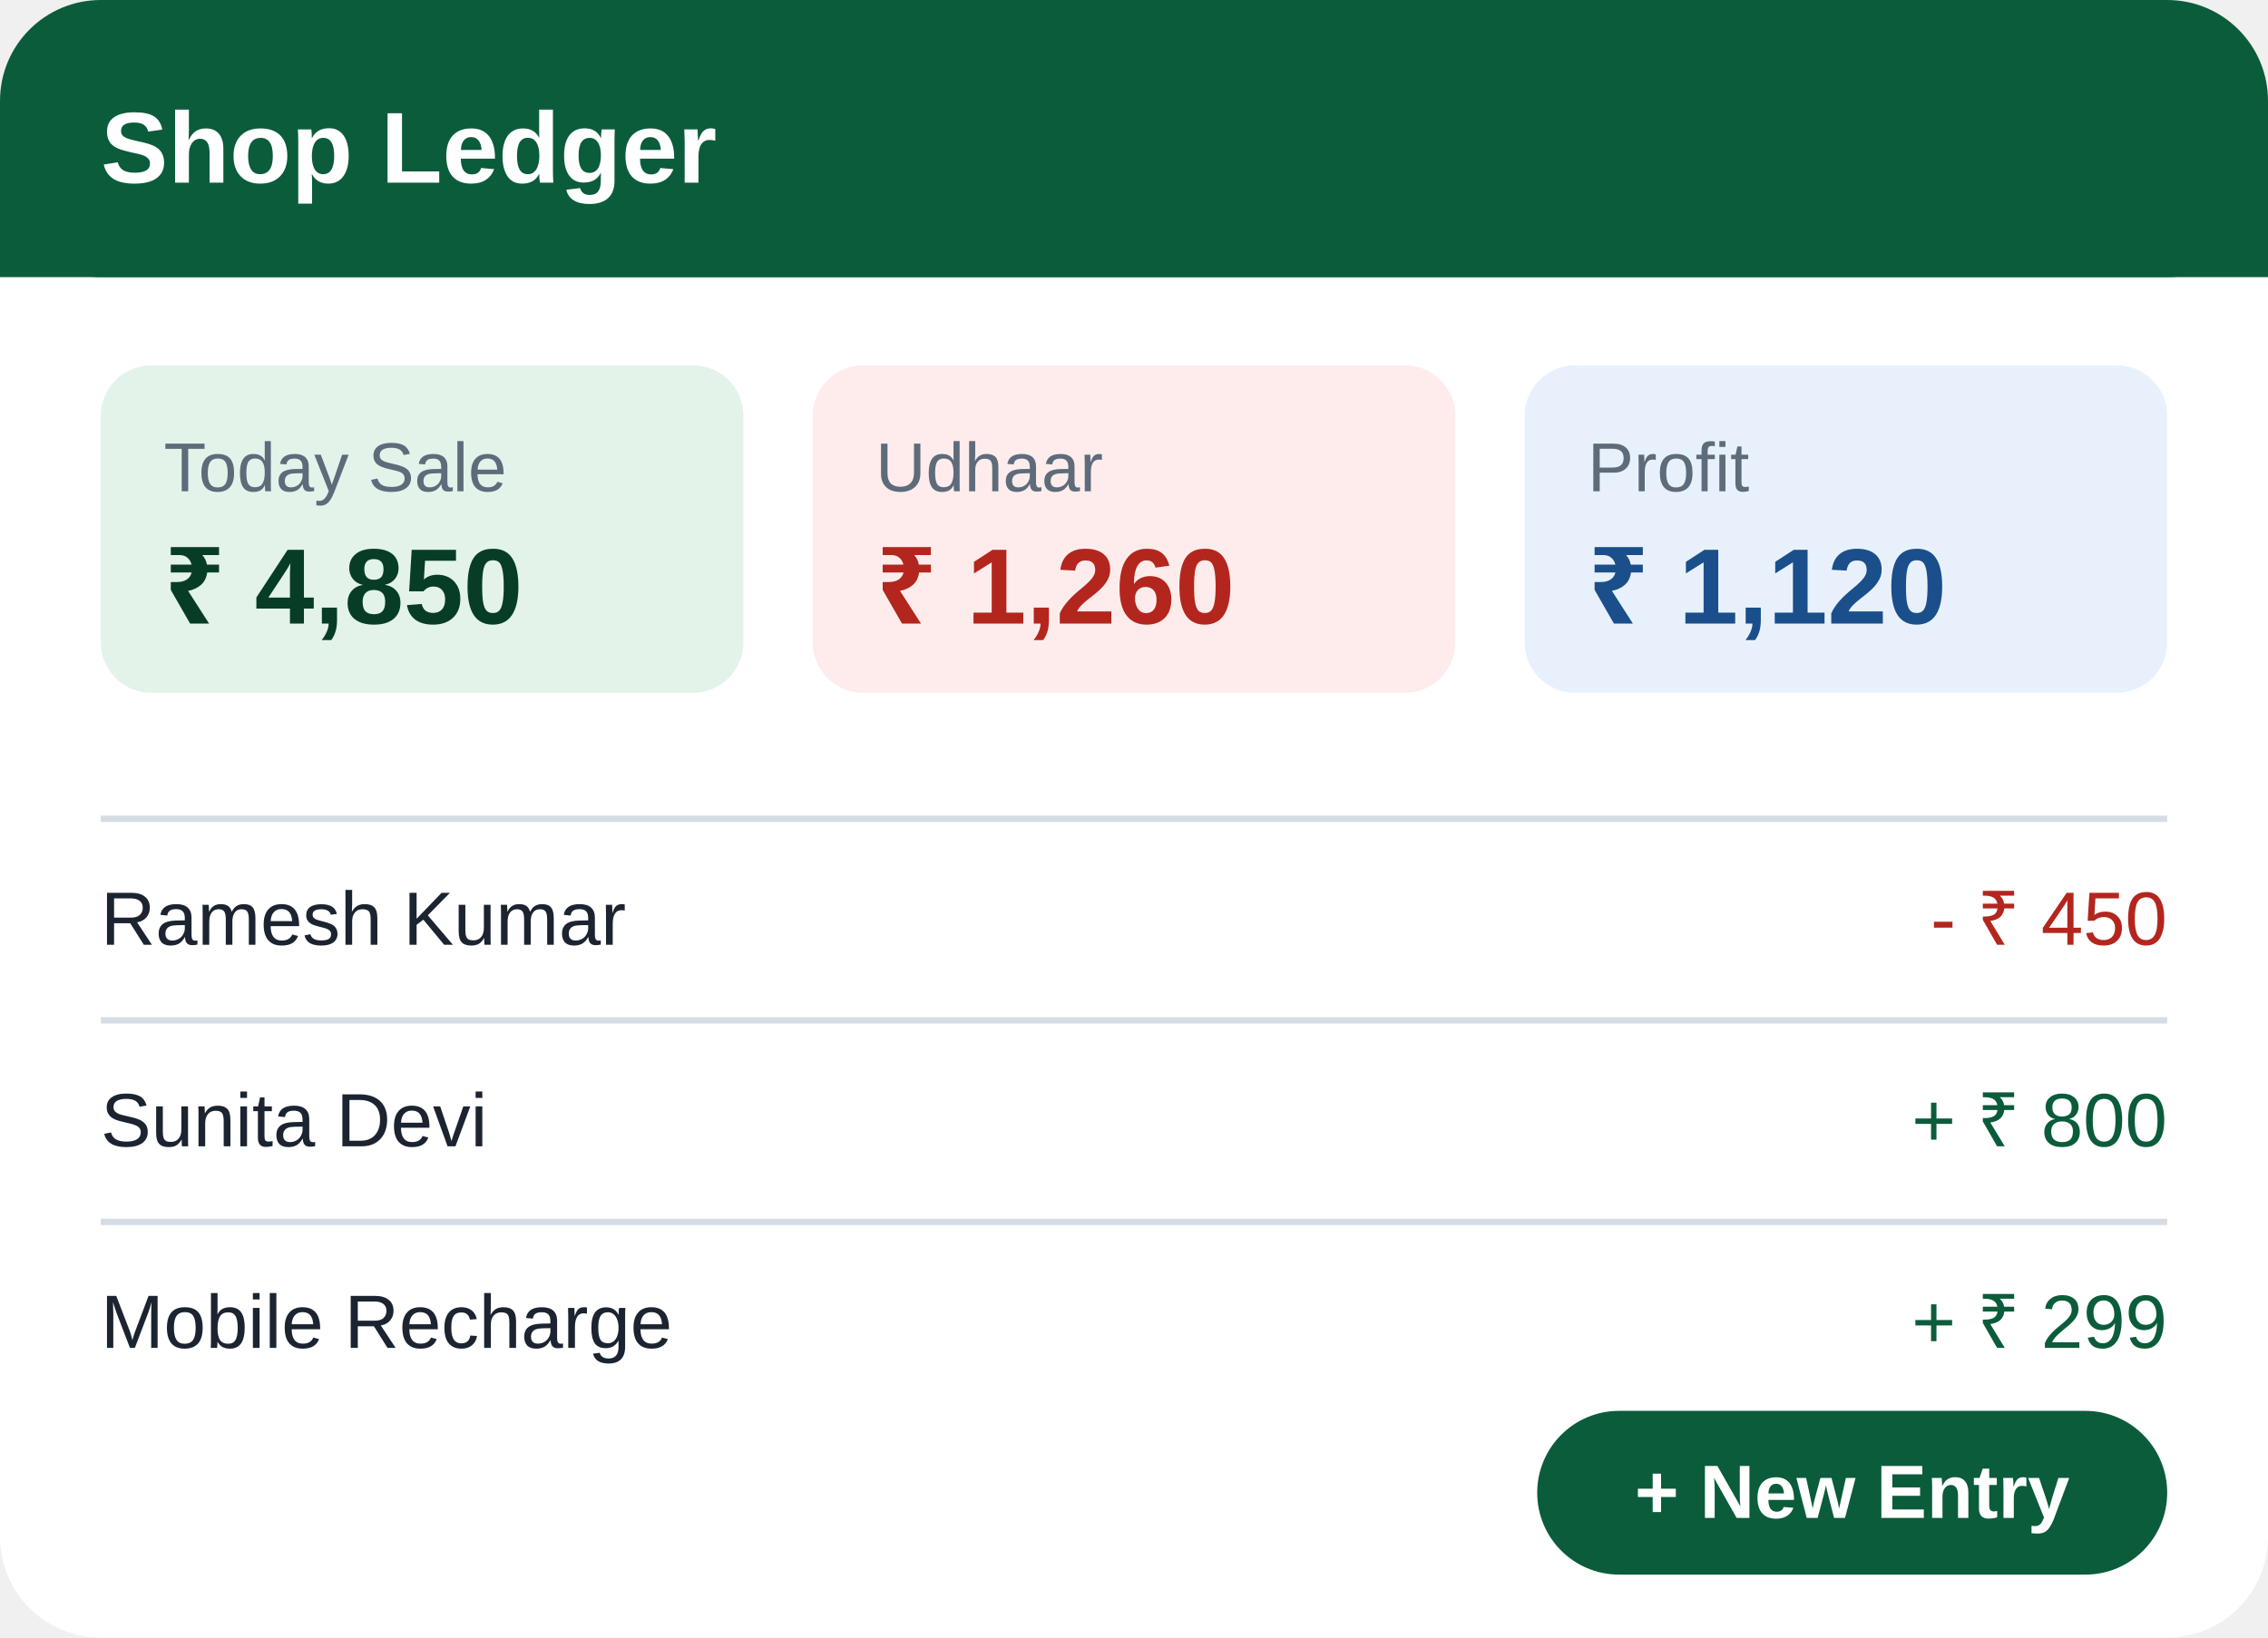
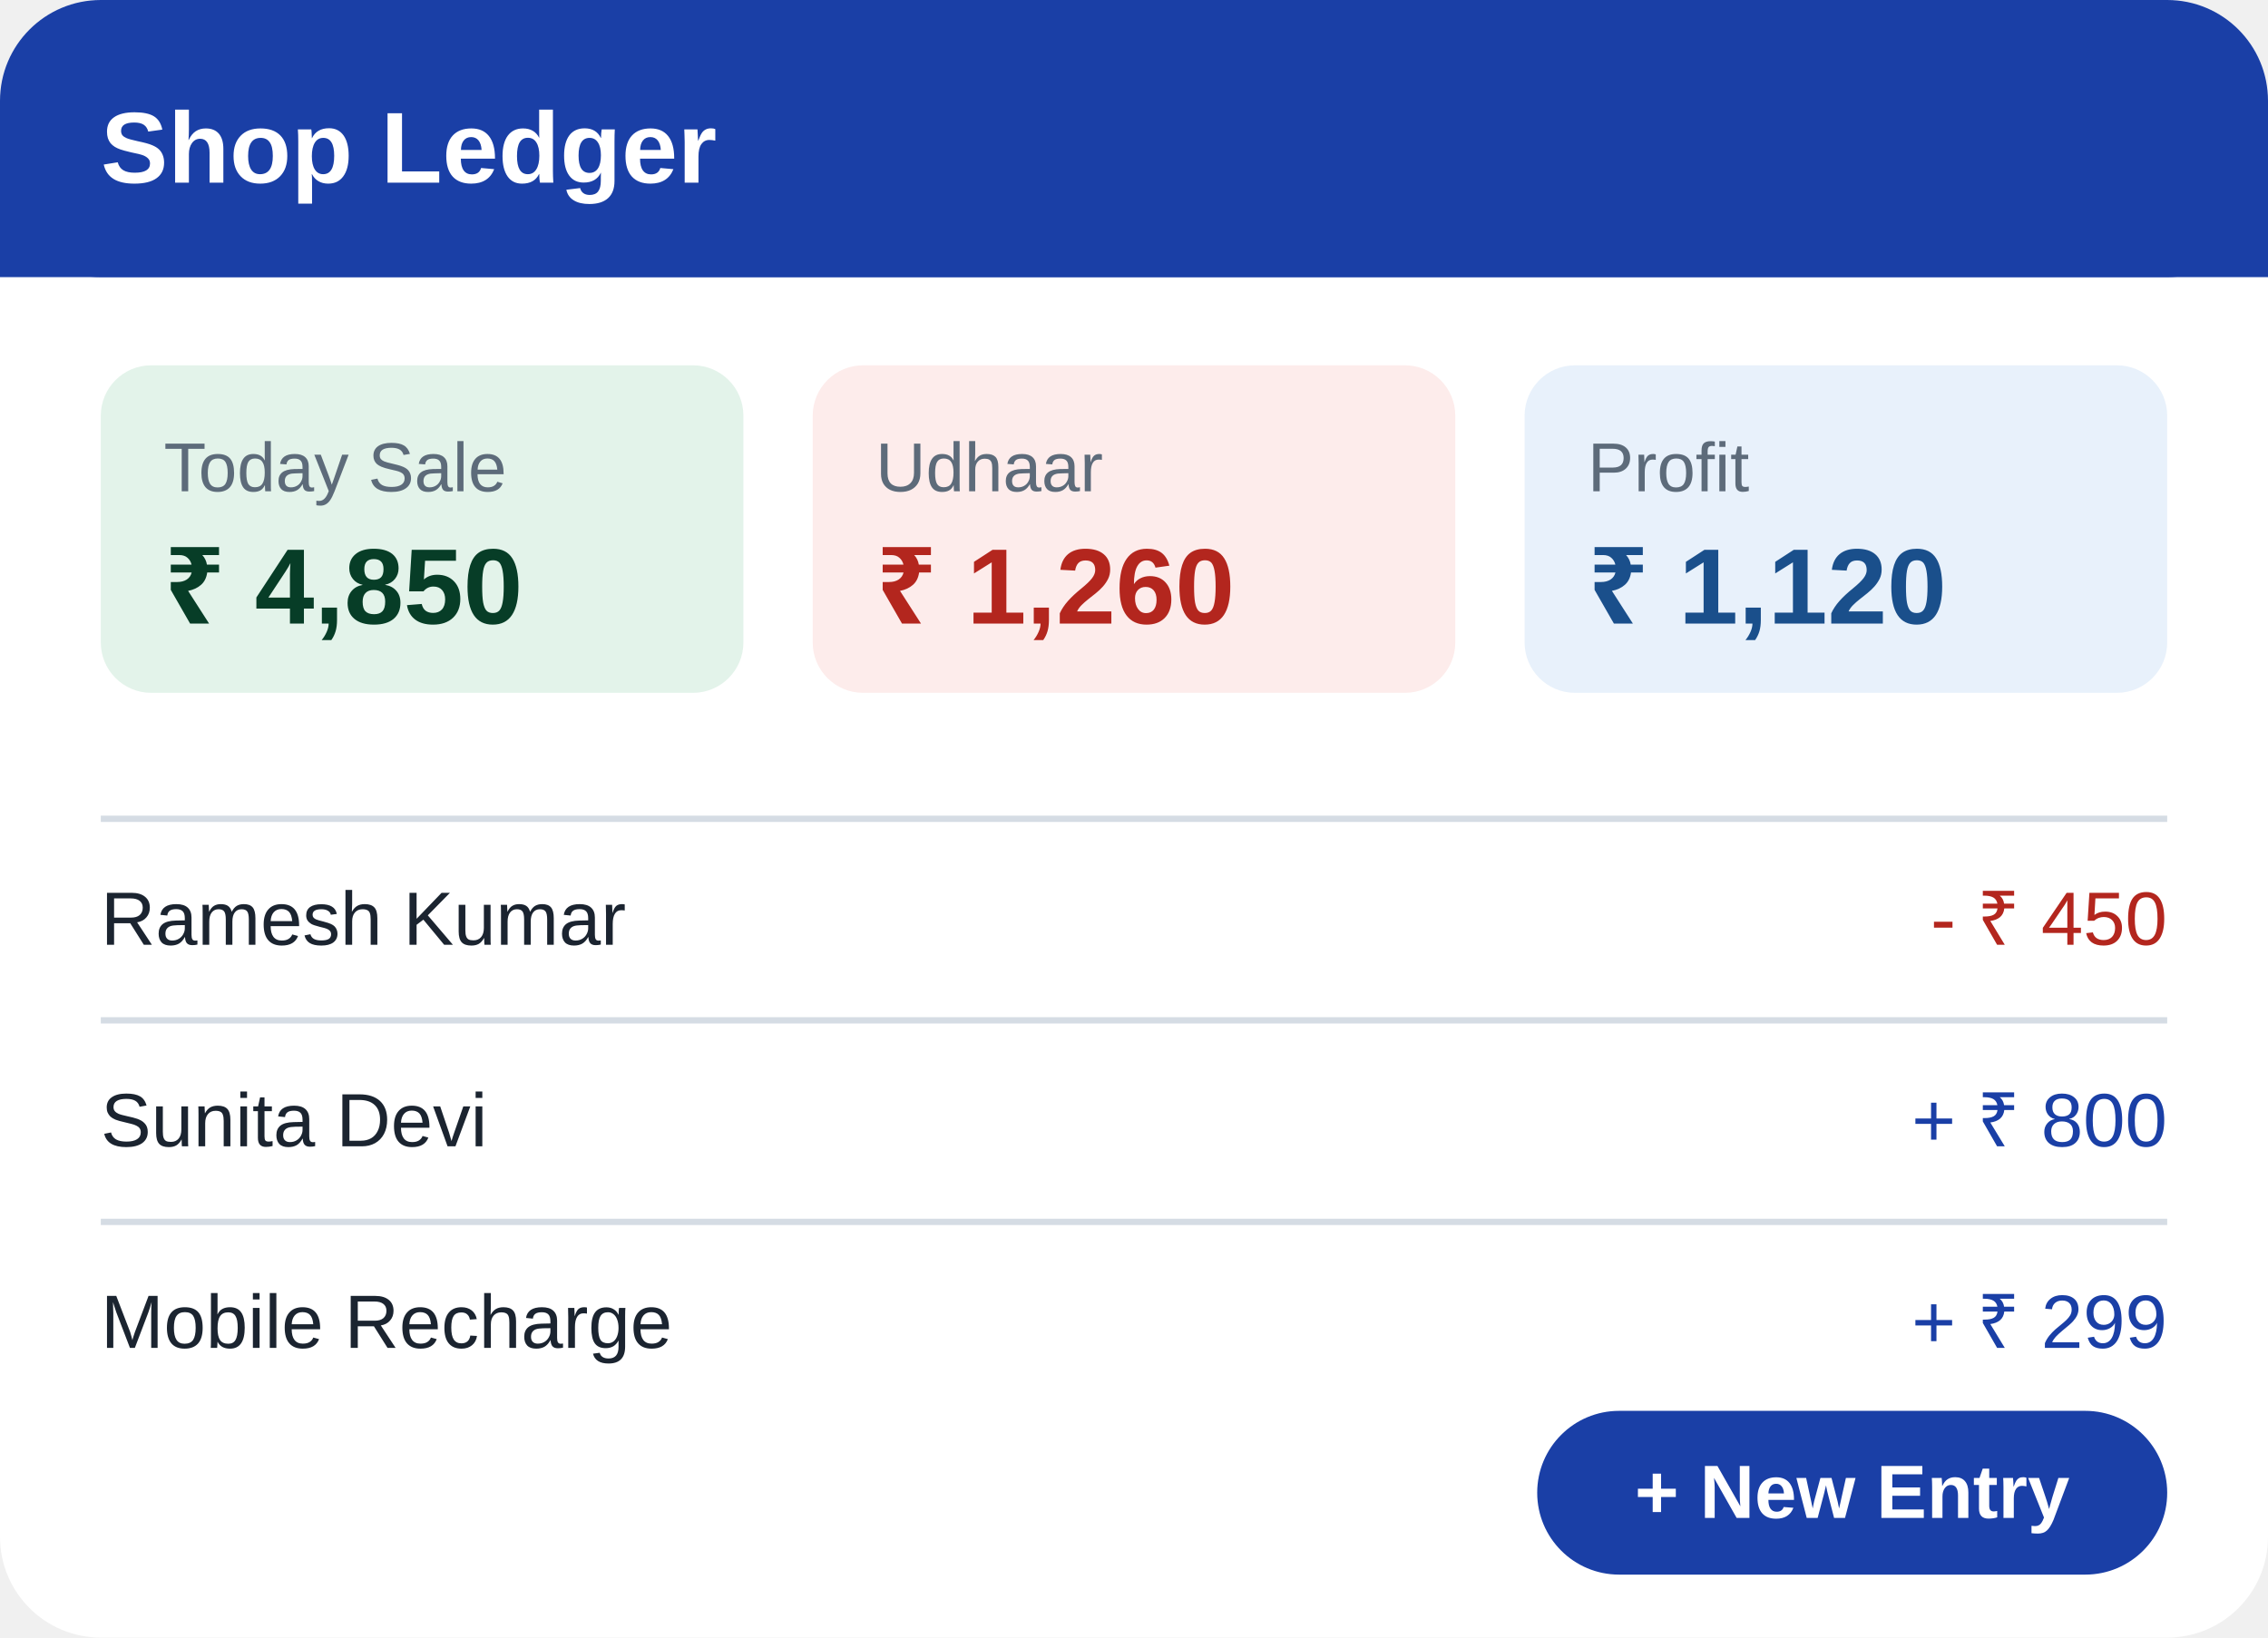
<svg xmlns="http://www.w3.org/2000/svg" viewBox="0 0 360 260" role="img" aria-label="Shop Ledger app preview">
  <rect width="360" height="260" rx="16" fill="#ffffff" />
-   <rect width="360" height="44" rx="16" fill="#0b5c3b" />
-   <rect y="28" width="360" height="16" fill="#0b5c3b" />
+   <rect width="360" height="44" rx="16" fill="#1a3fa6" />
+   <rect y="28" width="360" height="16" fill="#1a3fa6" />
  <text x="16" y="29" font-family="Arial,sans-serif" font-size="16" font-weight="700" fill="#fff">Shop Ledger</text>
  <rect x="16" y="58" width="102" height="52" rx="8" fill="#e3f3ea" />
  <text x="26" y="78" font-family="Arial" font-size="11" fill="#5d6b7a">Today Sale</text>
  <text x="26" y="99" font-family="Arial" font-size="17" font-weight="700" fill="#073d27">₹ 4,850</text>
  <rect x="129" y="58" width="102" height="52" rx="8" fill="#fdeceb" />
  <text x="139" y="78" font-family="Arial" font-size="11" fill="#5d6b7a">Udhaar</text>
  <text x="139" y="99" font-family="Arial" font-size="17" font-weight="700" fill="#b3261e">₹ 1,260</text>
  <rect x="242" y="58" width="102" height="52" rx="8" fill="#e8f1fb" />
  <text x="252" y="78" font-family="Arial" font-size="11" fill="#5d6b7a">Profit</text>
  <text x="252" y="99" font-family="Arial" font-size="17" font-weight="700" fill="#1a4f8b">₹ 1,120</text>
  <g font-family="Arial,sans-serif" font-size="12" fill="#1b2430">
    <line x1="16" y1="130" x2="344" y2="130" stroke="#d5dce4" />
    <text x="16" y="150">Ramesh Kumar</text>
    <text x="344" y="150" text-anchor="end" fill="#b3261e">- ₹ 450</text>
    <line x1="16" y1="162" x2="344" y2="162" stroke="#d5dce4" />
    <text x="16" y="182">Sunita Devi</text>
-     <text x="344" y="182" text-anchor="end" fill="#0b5c3b">+ ₹ 800</text>
+     <text x="344" y="182" text-anchor="end" fill="#1a3fa6">+ ₹ 800</text>
    <line x1="16" y1="194" x2="344" y2="194" stroke="#d5dce4" />
    <text x="16" y="214">Mobile Recharge</text>
-     <text x="344" y="214" text-anchor="end" fill="#0b5c3b">+ ₹ 299</text>
+     <text x="344" y="214" text-anchor="end" fill="#1a3fa6">+ ₹ 299</text>
  </g>
-   <rect x="244" y="224" width="100" height="26" rx="13" fill="#0b5c3b" />
+   <rect x="244" y="224" width="100" height="26" rx="13" fill="#1a3fa6" />
  <text x="294" y="241" text-anchor="middle" font-family="Arial" font-size="12" font-weight="700" fill="#fff">+ New Entry</text>
</svg>
